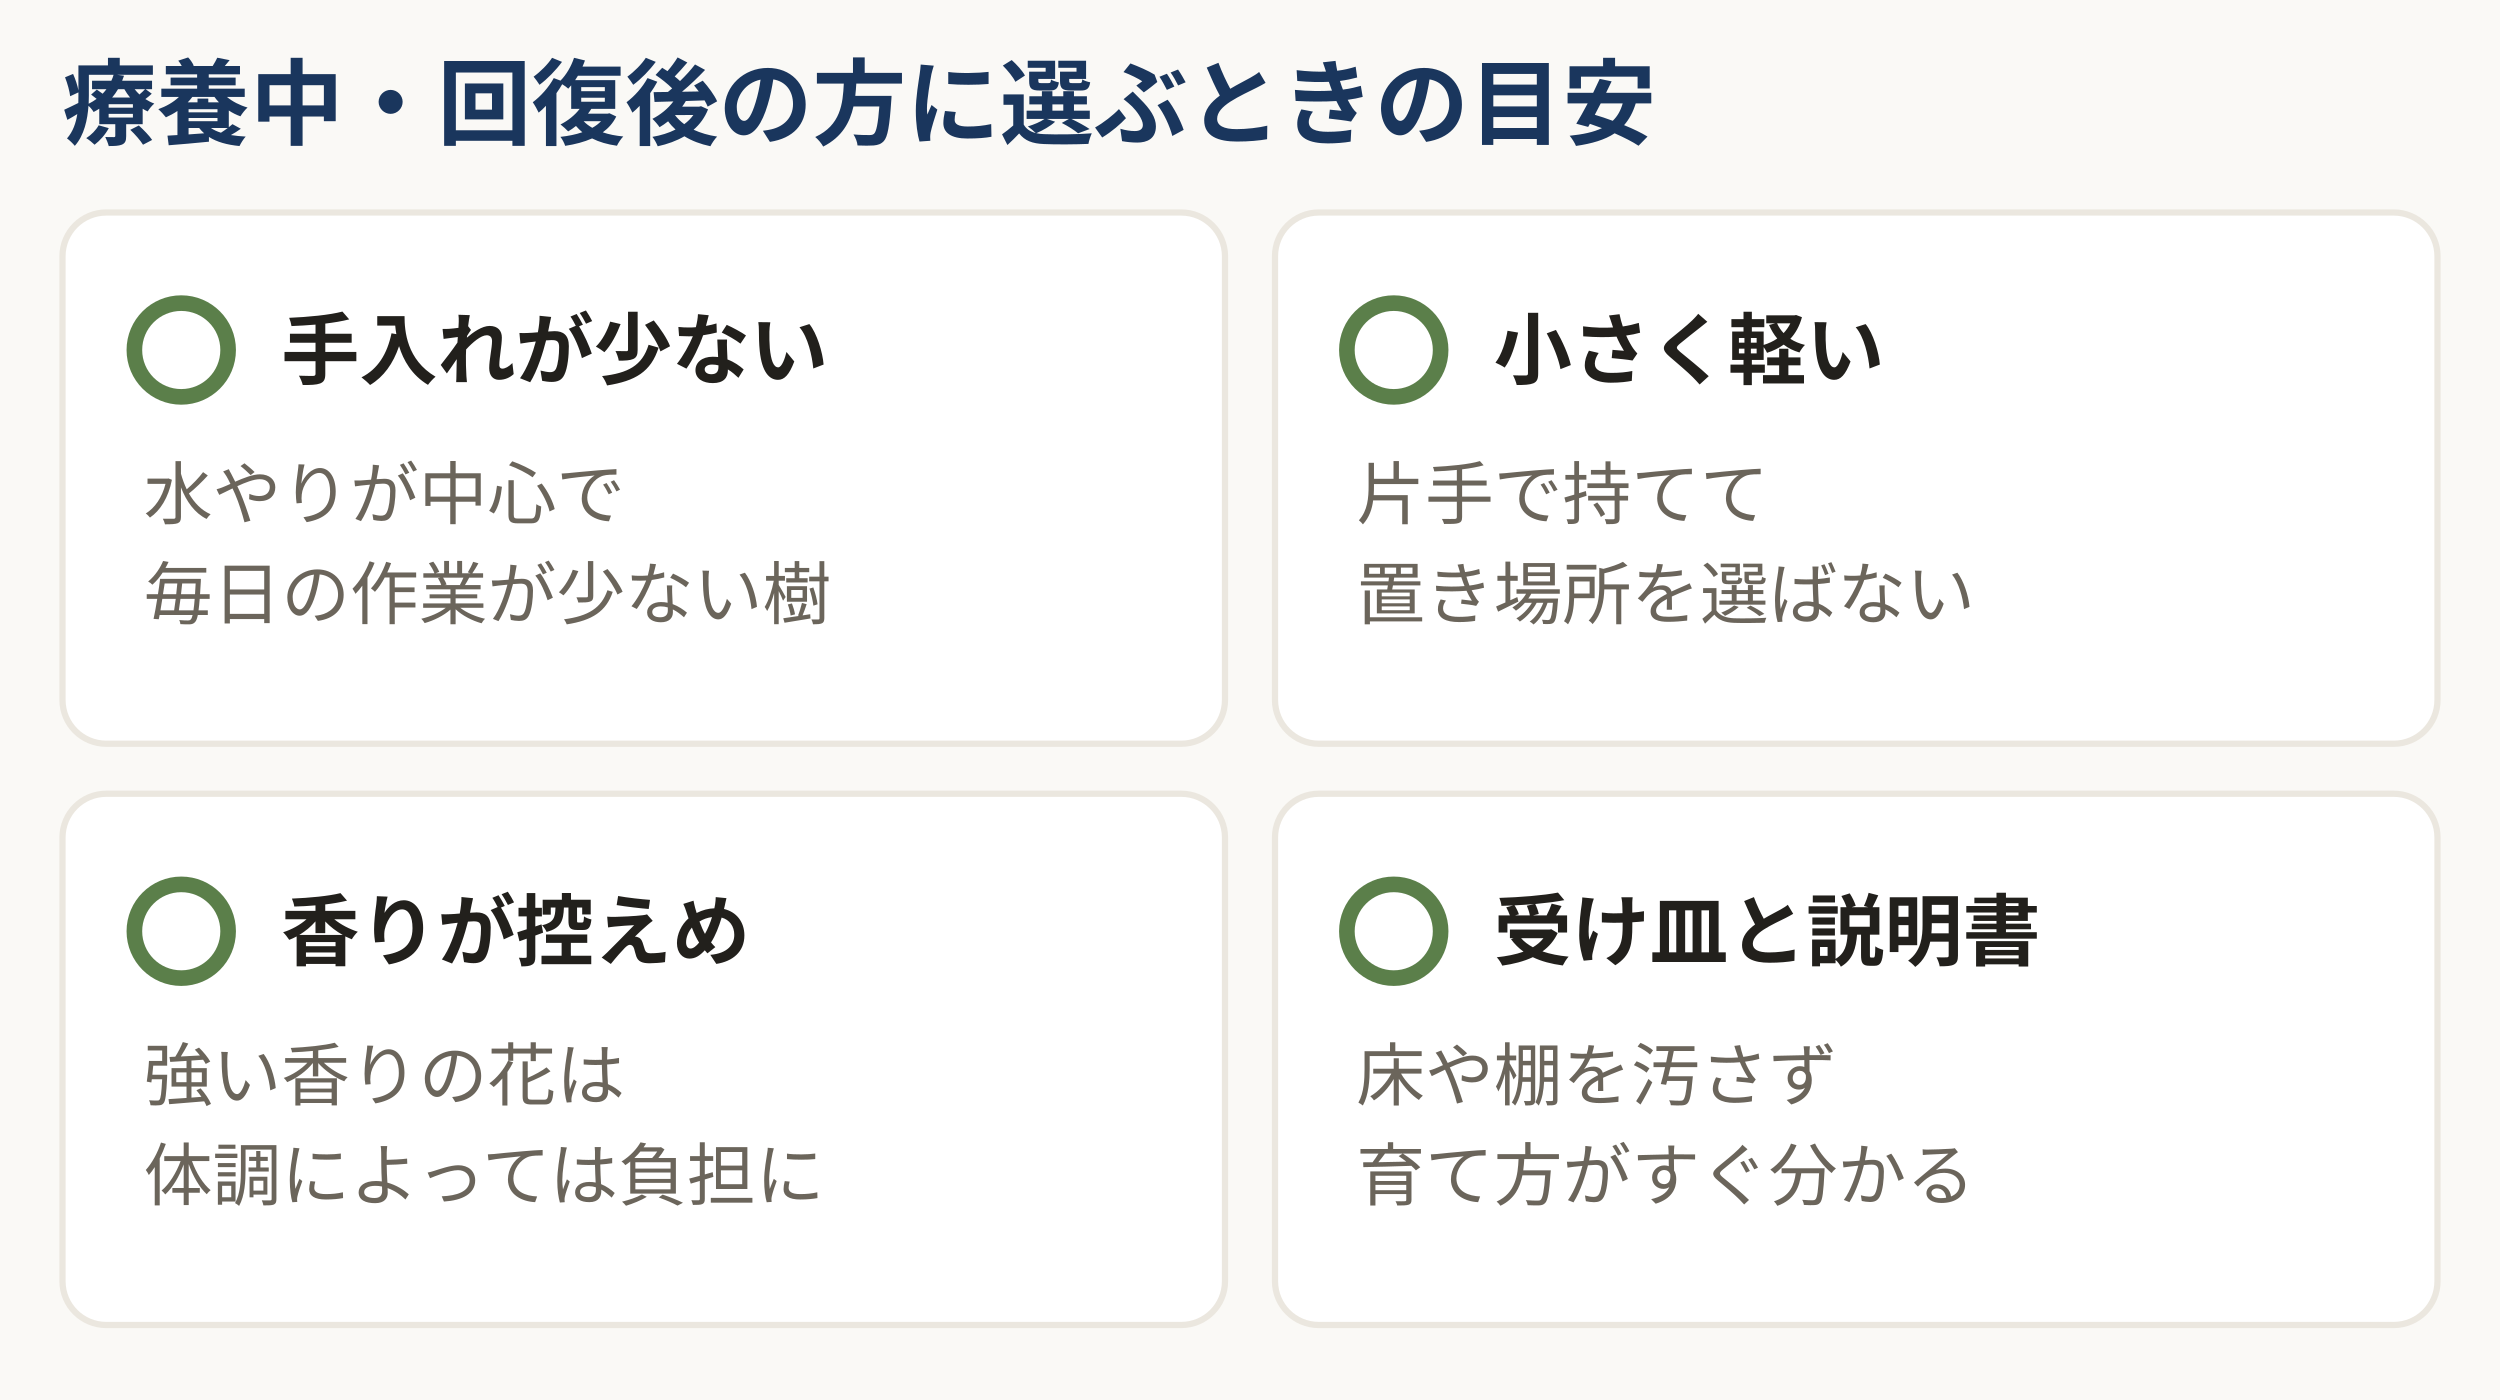
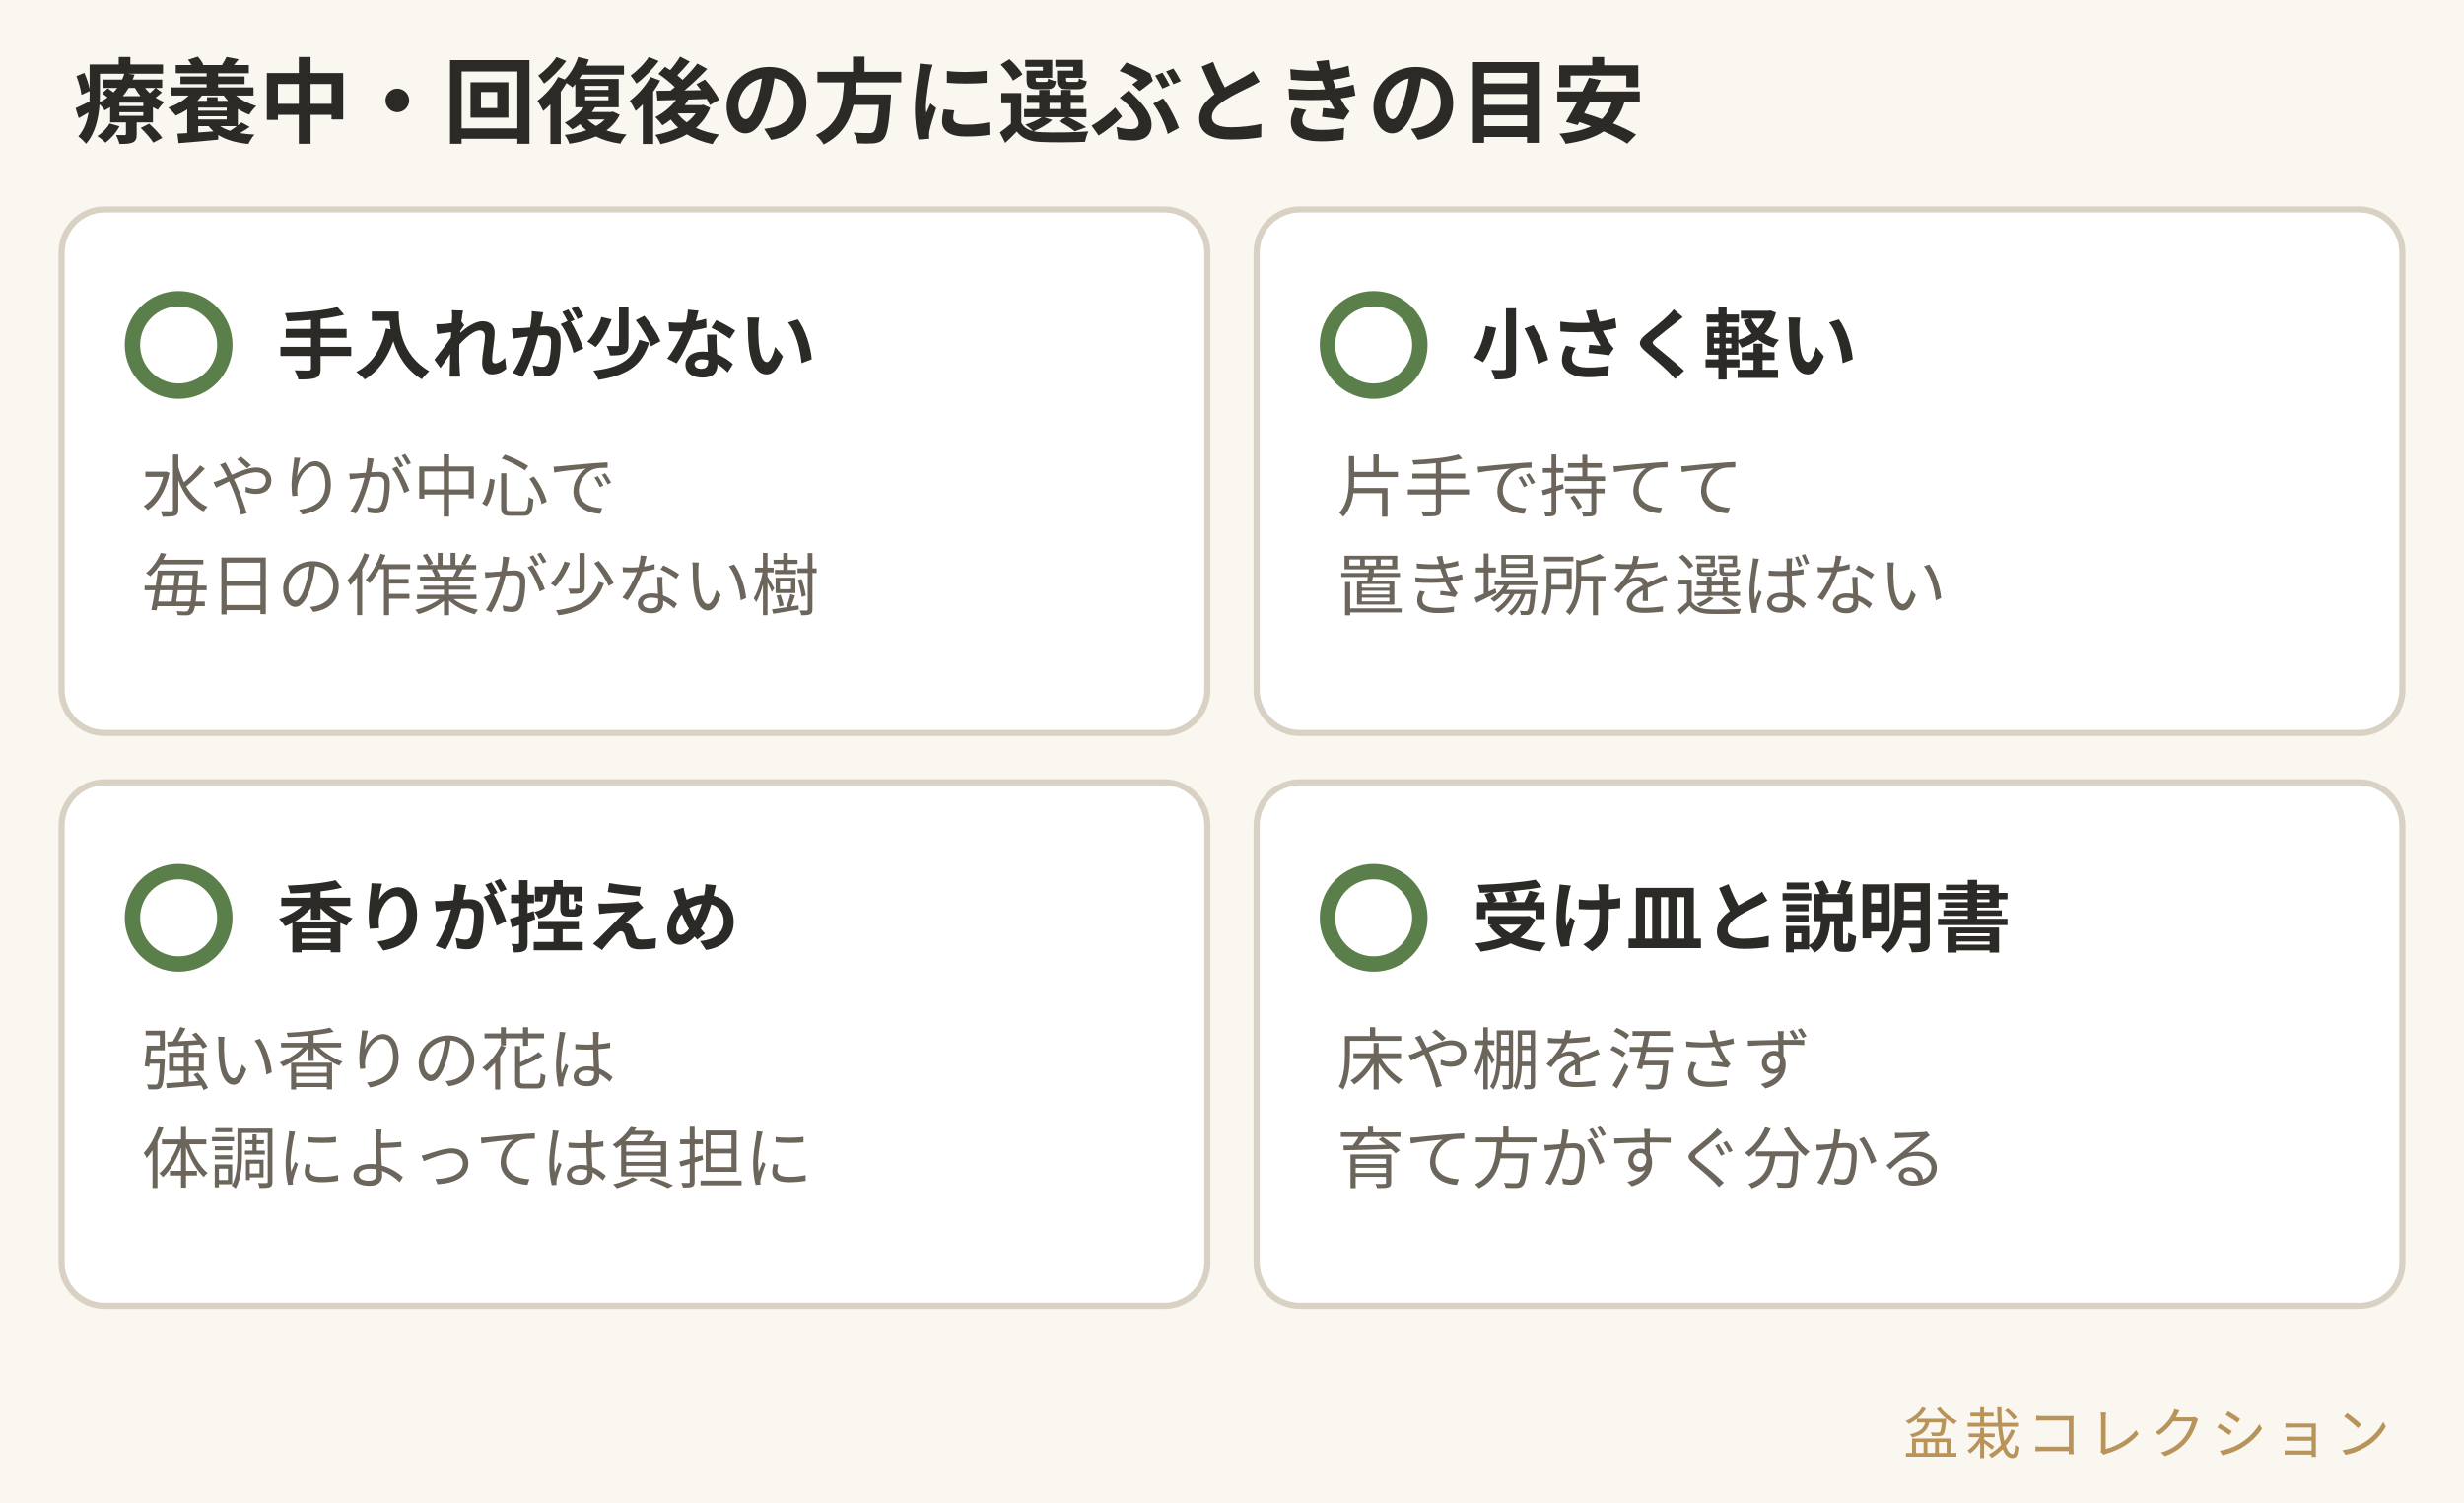
- <svg xmlns="http://www.w3.org/2000/svg" viewBox="0 0 800 448" font-family="'Hiragino Sans','Noto Sans JP',sans-serif">
+ <svg xmlns="http://www.w3.org/2000/svg" viewBox="0 0 800 488" data-restyled="1" font-family="'Hiragino Sans','Noto Sans JP',sans-serif">
  <defs>
    <g id="tree">
      <path d="M-40 0 h80 l-9 26 h-62 z" fill="#8b6b4a" />
      <path d="M0 0 q-6 -30 4 -56" stroke="#6f5439" stroke-width="7" fill="none" stroke-linecap="round" />
      <ellipse cx="2" cy="-62" rx="34" ry="20" fill="#5b7f4a" />
      <ellipse cx="-24" cy="-40" rx="20" ry="12" fill="#5b7f4a" />
      <ellipse cx="28" cy="-38" rx="20" ry="12" fill="#5b7f4a" />
    </g>
    <g id="ok">
      <circle r="15" fill="none" stroke="#5b7f4a" stroke-width="5" />
    </g>
    <g id="ng">
      <g stroke="#8b6b4a" stroke-width="5" stroke-linecap="round">
        <line x1="-13" y1="-13" x2="13" y2="13" />
        <line x1="13" y1="-13" x2="-13" y2="13" />
      </g>
    </g>
    <g id="tri">
      <path d="M0 -15 L15 12 H-15 Z" fill="none" stroke="#b8935a" stroke-width="5" stroke-linejoin="round" />
    </g>
    <marker id="ar" viewBox="0 0 10 10" refX="8" refY="5" markerWidth="7" markerHeight="7" orient="auto">
      <path d="M0 0 L10 5 L0 10 z" fill="#6b655b" />
    </marker>
  </defs>
-   <rect width="800" height="448" fill="#faf9f6" />
-   <text x="20" y="44" font-size="30" font-weight="700" fill="#1a365d">療養中・回復後の方に選ぶときの目安</text>
-   <rect x="20" y="68" width="372" height="170" rx="14" fill="#fff" stroke="#ebe7df" stroke-width="2" />
+   <rect width="800" height="488" fill="#faf7f0" />
+   <text x="24" y="44" font-size="30" font-weight="700" fill="#2c2a26">療養中・回復後の方に選ぶときの目安</text>
+   <rect x="20" y="68" width="372" height="170" rx="14" fill="#fff" stroke="#d9d1c3" stroke-width="2" />
  <use href="#ok" x="58" y="112" />
-   <text x="90" y="121" font-size="25" font-weight="700" fill="#22201c">手入れが少ない</text>
+   <text x="90" y="121" font-size="25" font-weight="700" fill="#2c2a26">手入れが少ない</text>
  <text x="46" y="166" font-size="22" fill="#6b655b">水やりが中心で</text>
  <text x="46" y="198" font-size="22" fill="#6b655b">毎日の作業が少ない樹</text>
-   <rect x="408" y="68" width="372" height="170" rx="14" fill="#fff" stroke="#ebe7df" stroke-width="2" />
+   <rect x="408" y="68" width="372" height="170" rx="14" fill="#fff" stroke="#d9d1c3" stroke-width="2" />
  <use href="#ok" x="446" y="112" />
-   <text x="478" y="121" font-size="25" font-weight="700" fill="#22201c">小さく軽い</text>
+   <text x="478" y="121" font-size="25" font-weight="700" fill="#2c2a26">小さく軽い</text>
  <text x="434" y="166" font-size="22" fill="#6b655b">片手で持てて</text>
  <text x="434" y="198" font-size="22" fill="#6b655b">置き場所を選ばない</text>
-   <rect x="20" y="254" width="372" height="170" rx="14" fill="#fff" stroke="#ebe7df" stroke-width="2" />
+   <rect x="20" y="254" width="372" height="170" rx="14" fill="#fff" stroke="#d9d1c3" stroke-width="2" />
  <use href="#ok" x="58" y="298" />
-   <text x="90" y="307" font-size="25" font-weight="700" fill="#22201c">香りが控えめ</text>
+   <text x="90" y="307" font-size="25" font-weight="700" fill="#2c2a26">香りが控えめ</text>
  <text x="46" y="352" font-size="22" fill="#6b655b">強い香りの花は</text>
  <text x="46" y="384" font-size="22" fill="#6b655b">体調によっては負担に</text>
-   <rect x="408" y="254" width="372" height="170" rx="14" fill="#fff" stroke="#ebe7df" stroke-width="2" />
+   <rect x="408" y="254" width="372" height="170" rx="14" fill="#fff" stroke="#d9d1c3" stroke-width="2" />
  <use href="#ok" x="446" y="298" />
-   <text x="478" y="307" font-size="25" font-weight="700" fill="#22201c">受け皿と説明書</text>
+   <text x="478" y="307" font-size="25" font-weight="700" fill="#2c2a26">受け皿と説明書</text>
  <text x="434" y="352" font-size="22" fill="#6b655b">床や棚を汚さず</text>
  <text x="434" y="384" font-size="22" fill="#6b655b">育て方がすぐ分かる</text>
+   <text x="776" y="472" font-size="18" font-weight="500" fill="#b8935a" text-anchor="end" letter-spacing="2">盆栽コレクション</text>
</svg>
